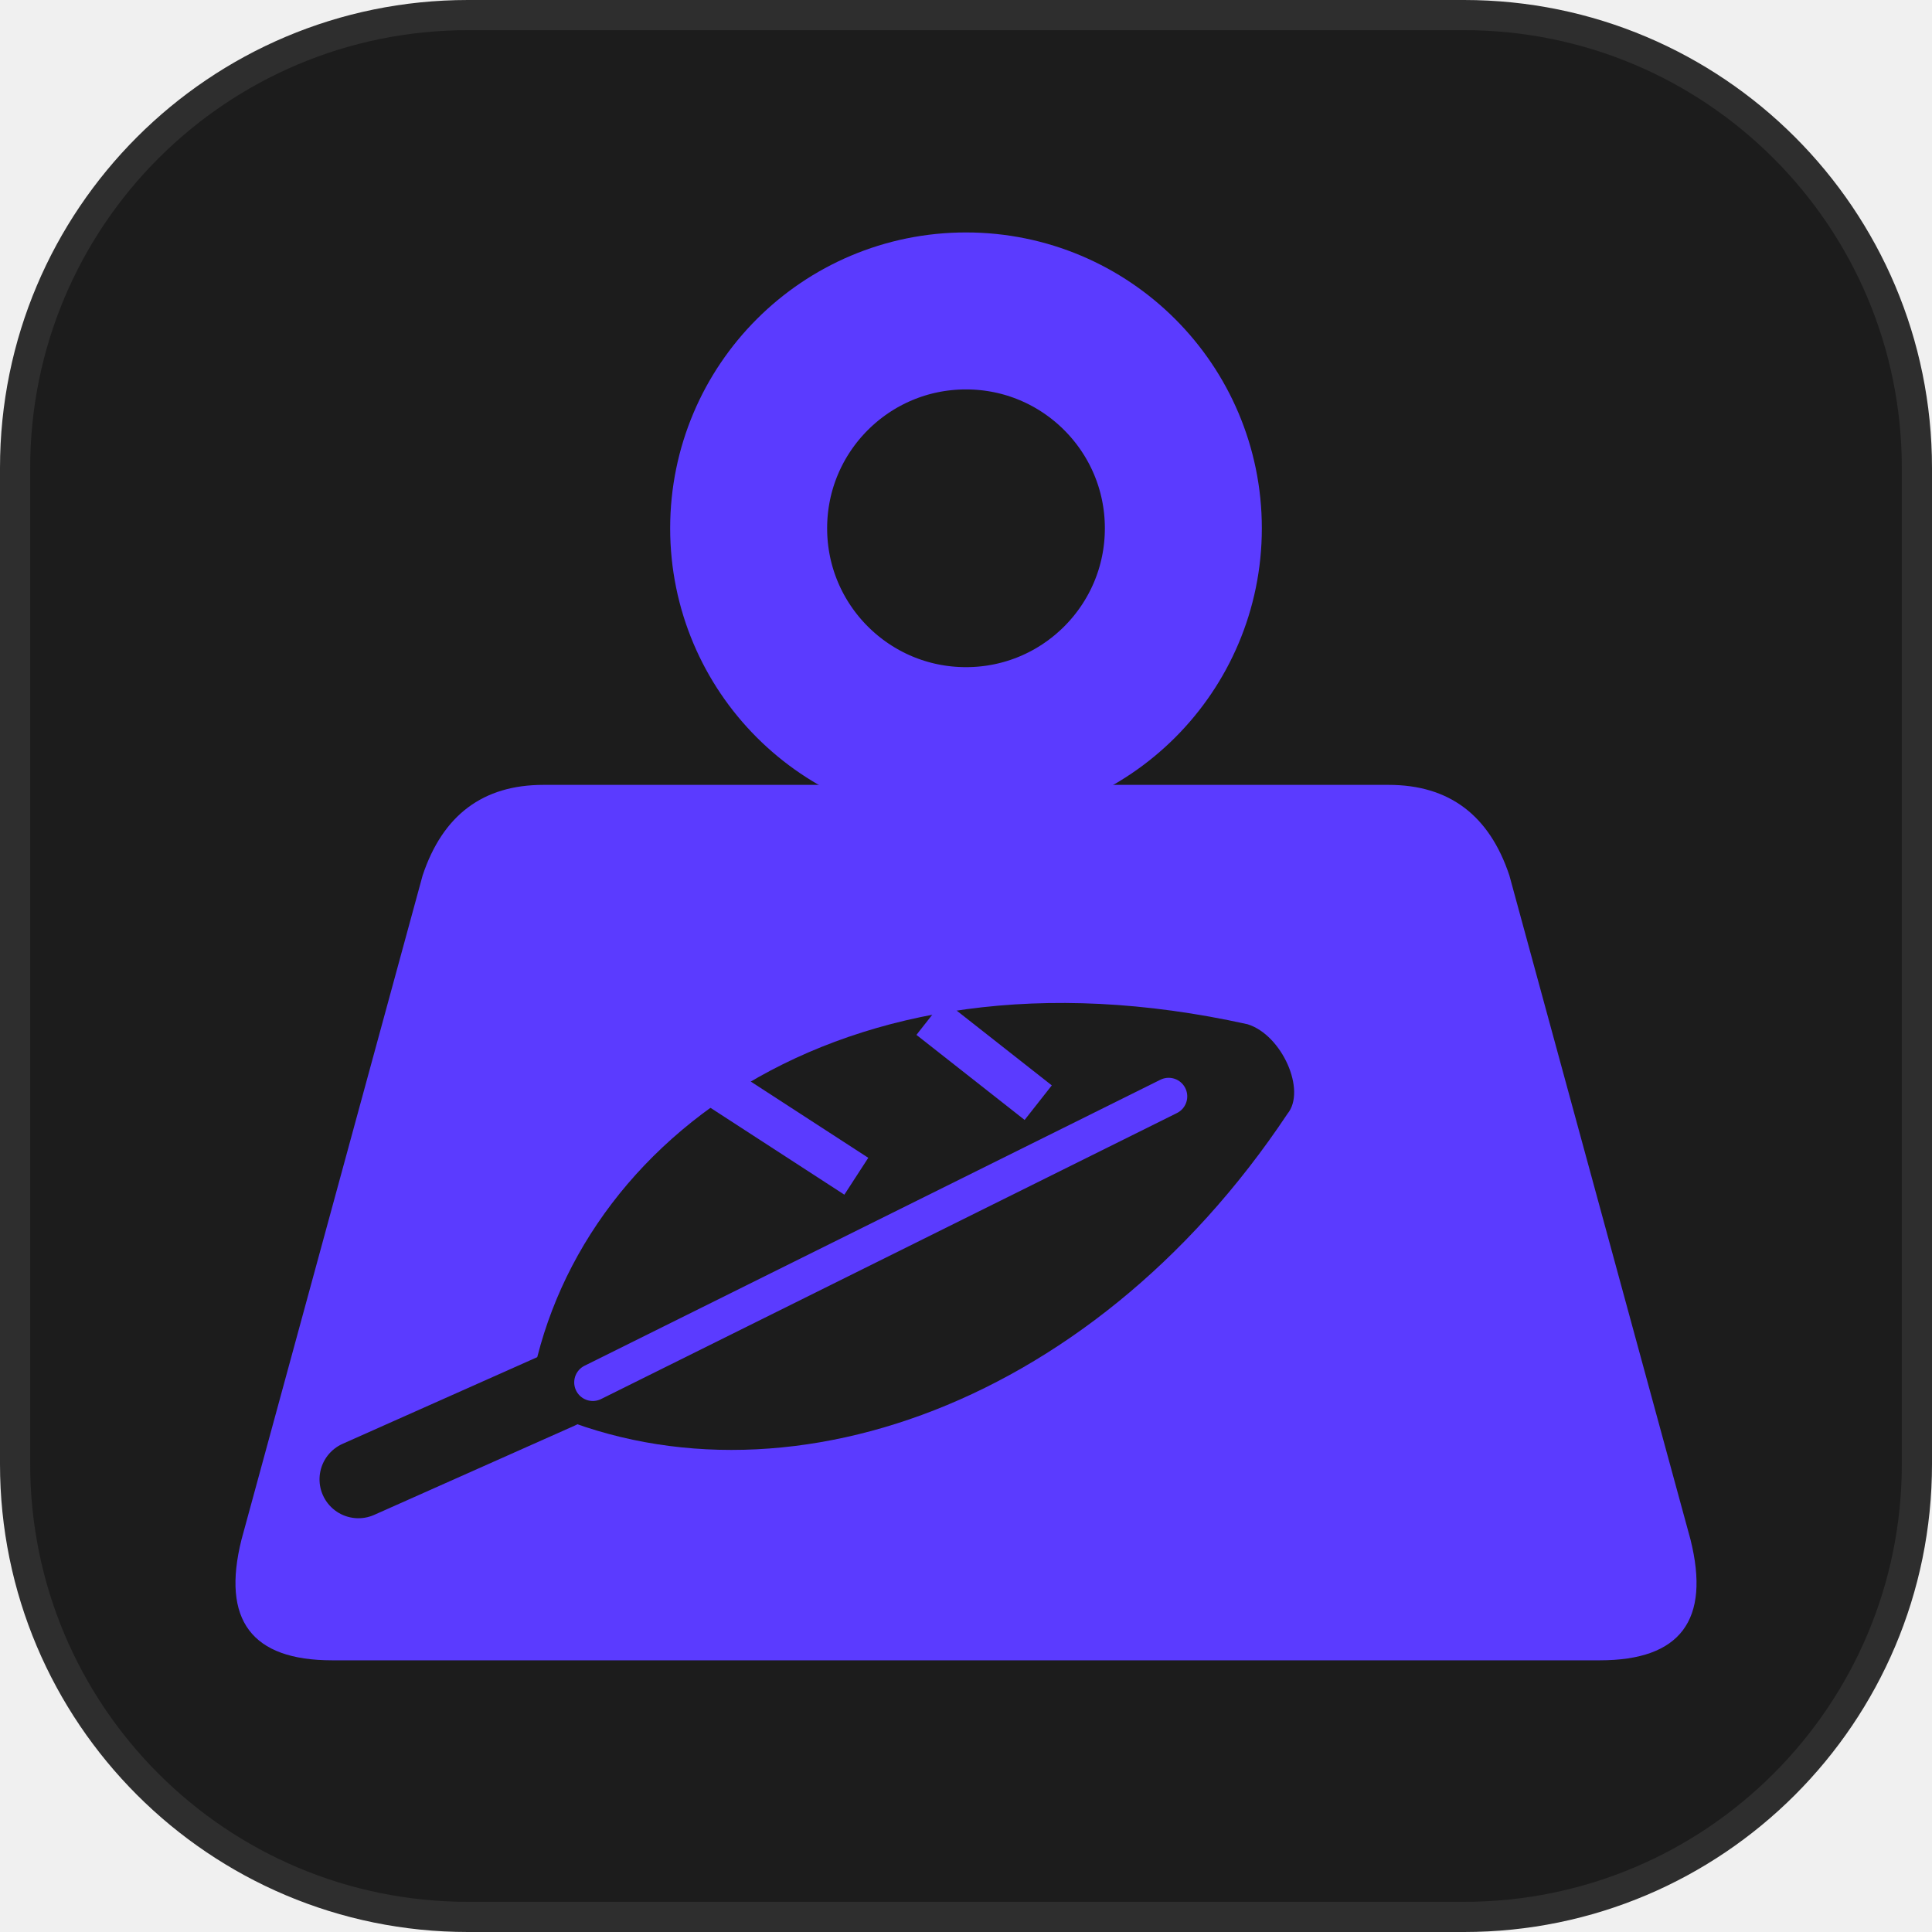
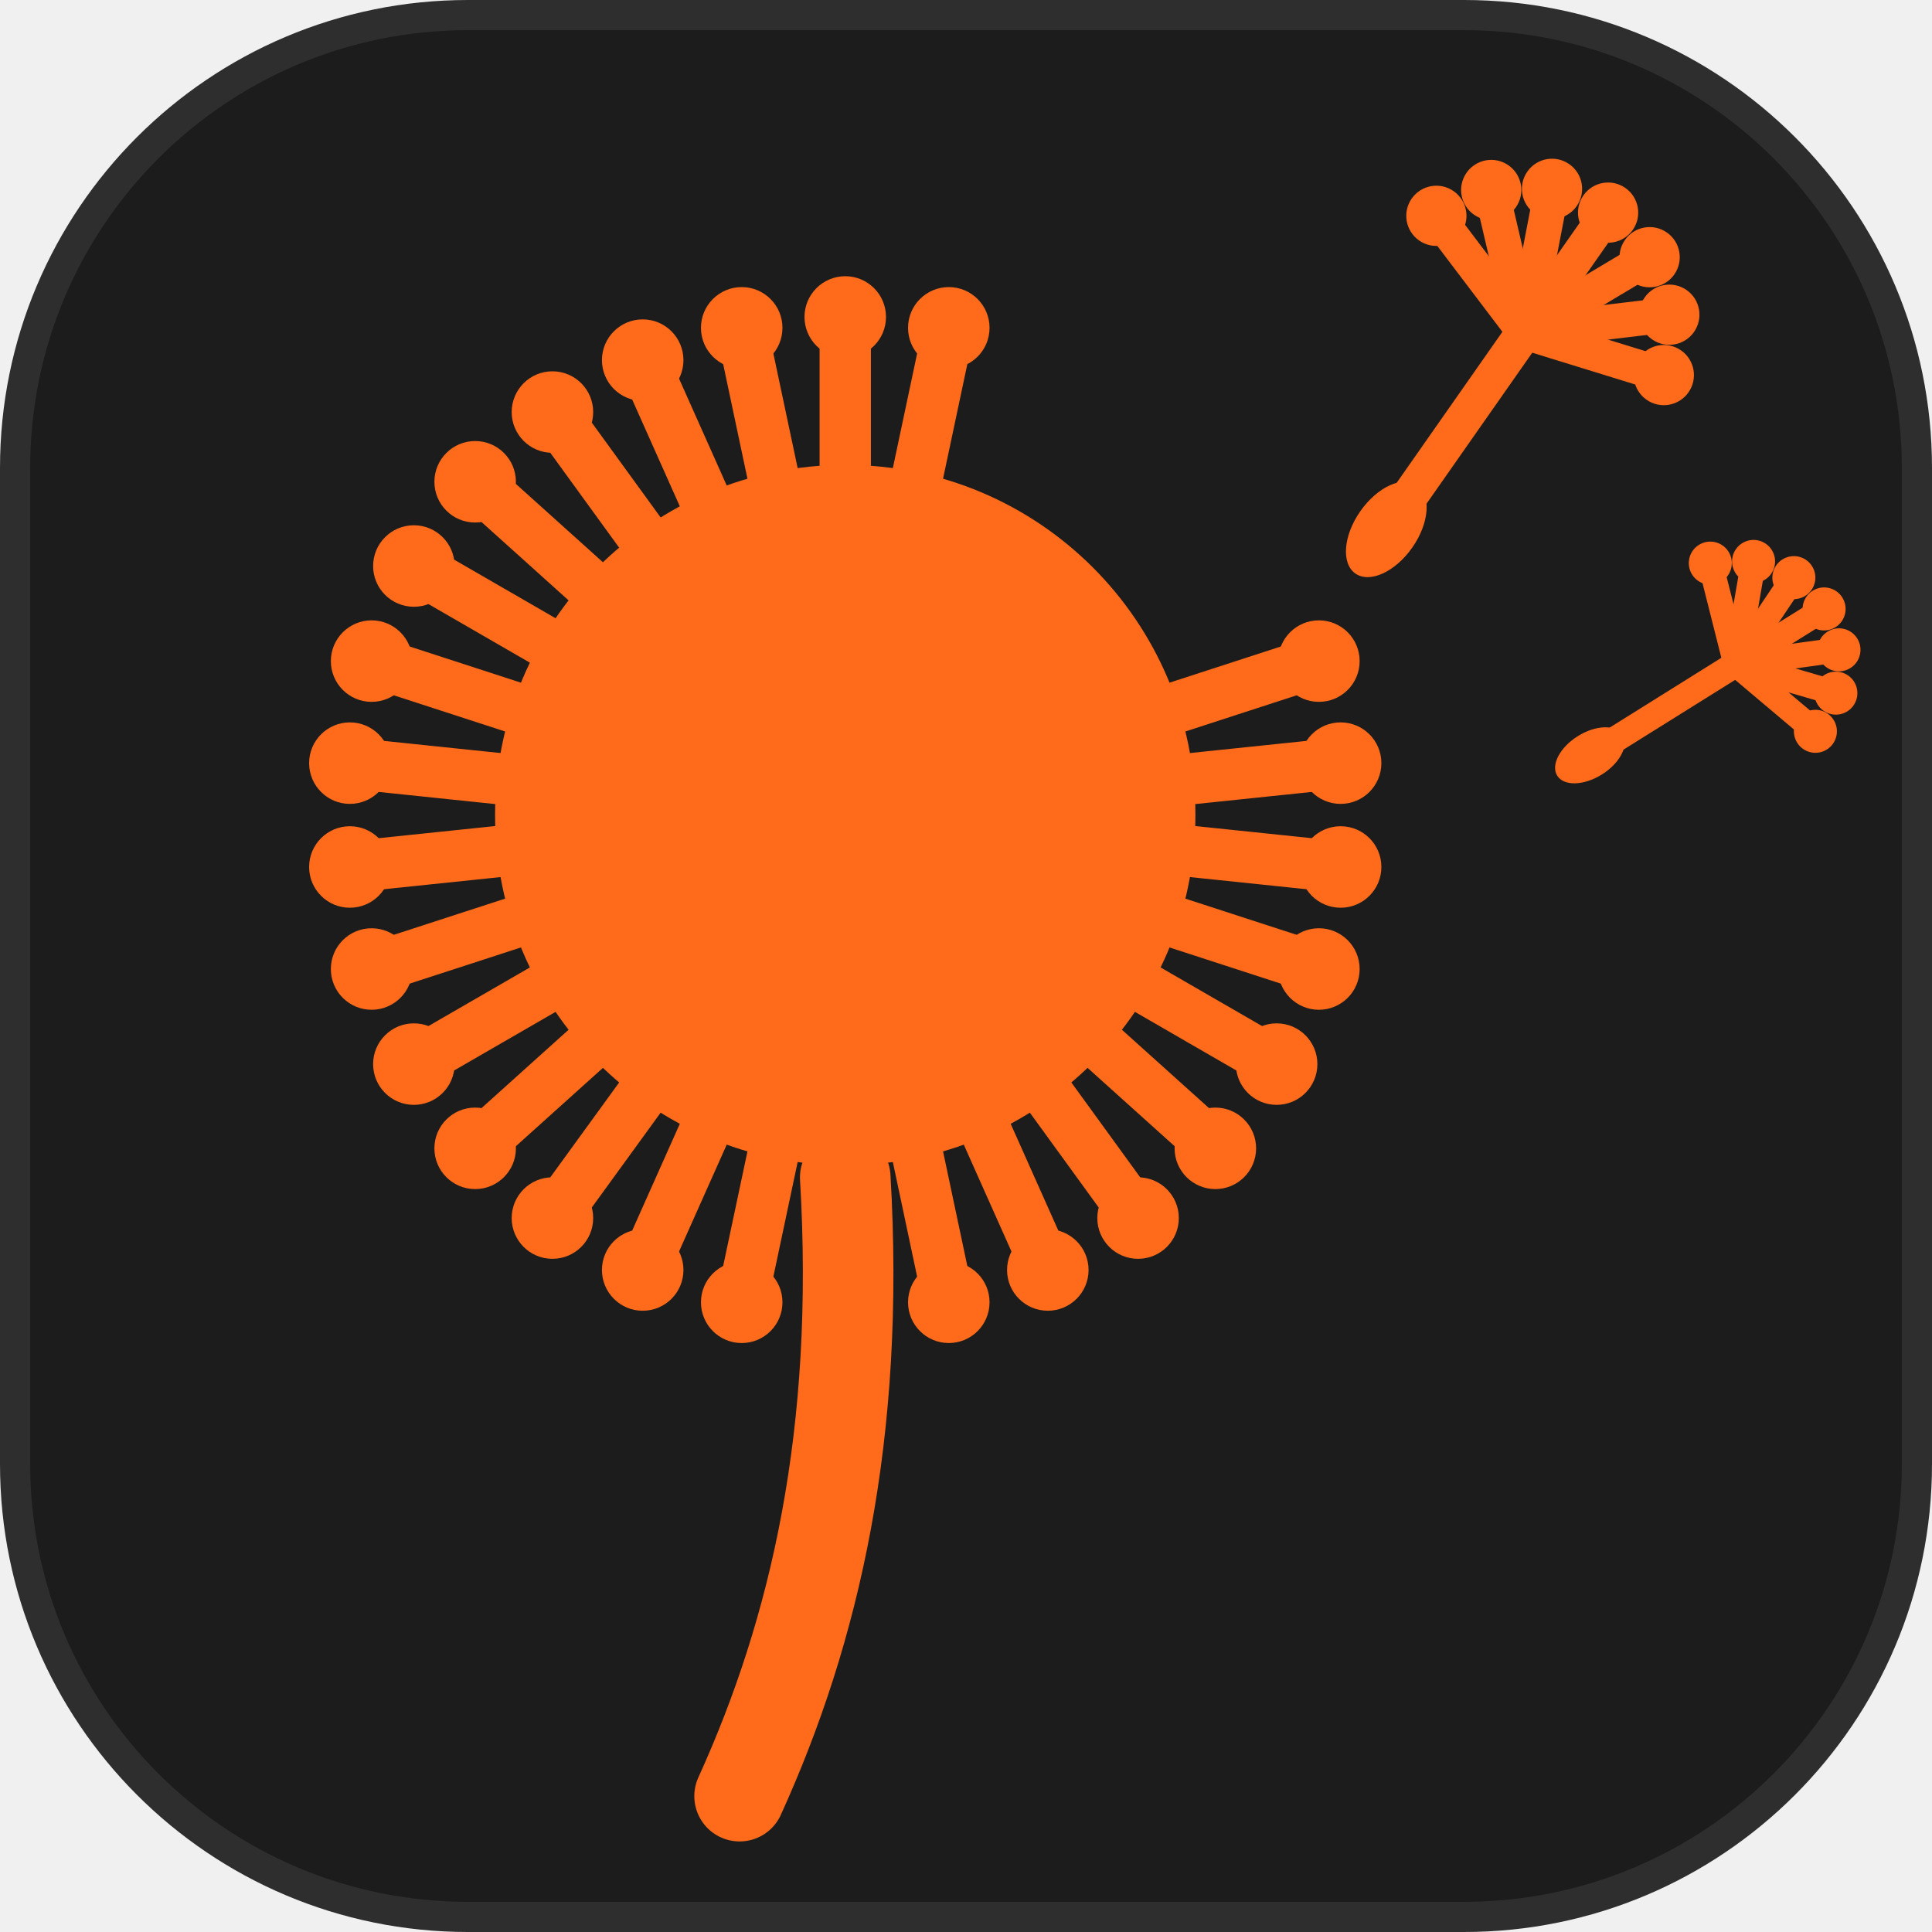
<svg xmlns="http://www.w3.org/2000/svg" viewBox="0 0 64 64">
-   <defs>
-     <mask id="m" maskUnits="userSpaceOnUse" x="0" y="0" width="64" height="64">
-       <path d="M18 26 H46 Q49 26 50 29 L56 51 Q57 55 53 55 H11 Q7 55 8 51 L14 29 Q15 26 18 26 Z" fill="#fff" />
-       <circle cx="32" cy="17.5" r="7.2" fill="none" stroke="#fff" stroke-width="5.2" />
-       <g transform="translate(17.5 46.5) rotate(-24) scale(1.12)">
-         <path d="M0 0 C4 -6.5 14 -9 24 -1.6 C24.8 -0.9 24.8 0.9 24 1.3 C15 7 5 6 0 0 Z" fill="#000" />
-         <path d="M-5.5 0 L1 0" stroke="#000" stroke-width="2.3" stroke-linecap="round" />
-         <path d="M2 0.2 L21 -0.6" stroke="#fff" stroke-width="1.1" stroke-linecap="round" />
-         <path d="M9 -6.2 L11.6 -2.2" stroke="#fff" stroke-width="1.3" />
-         <path d="M15.5 -5.6 L17.4 -2" stroke="#fff" stroke-width="1.3" />
-       </g>
-     </mask>
-   </defs>
  <rect x=".5" y=".5" width="63" height="63" rx="15" fill="#1c1c1c" stroke="#2e2e2e" />
-   <rect width="64" height="64" fill="#5b3bff" mask="url(#m)" />
+   <circle cx="28" cy="27" r="11.6" fill="#ff6b1a" />
+   <path d="M28.00 16.00 L28.00 10.50" stroke="#ff6b1a" stroke-width="1.7" stroke-linecap="round" />
+   <circle cx="28.00" cy="10.50" r="1.35" fill="#ff6b1a" />
+   <path d="M30.29 16.24 L31.43 10.86" stroke="#ff6b1a" stroke-width="1.7" stroke-linecap="round" />
+   <circle cx="31.43" cy="10.86" r="1.35" fill="#ff6b1a" />
+   <path d="M38.46 23.60 L43.69 21.90" stroke="#ff6b1a" stroke-width="1.7" stroke-linecap="round" />
+   <circle cx="43.69" cy="21.90" r="1.35" fill="#ff6b1a" />
+   <path d="M38.94 25.85 L44.41 25.28" stroke="#ff6b1a" stroke-width="1.7" stroke-linecap="round" />
+   <circle cx="44.41" cy="25.28" r="1.35" fill="#ff6b1a" />
+   <path d="M38.94 28.15 L44.41 28.72" stroke="#ff6b1a" stroke-width="1.7" stroke-linecap="round" />
+   <circle cx="44.41" cy="28.72" r="1.35" fill="#ff6b1a" />
+   <path d="M38.46 30.40 L43.69 32.10" stroke="#ff6b1a" stroke-width="1.7" stroke-linecap="round" />
+   <circle cx="43.69" cy="32.10" r="1.35" fill="#ff6b1a" />
+   <path d="M37.53 32.50 L42.29 35.25" stroke="#ff6b1a" stroke-width="1.7" stroke-linecap="round" />
+   <circle cx="42.29" cy="35.25" r="1.35" fill="#ff6b1a" />
+   <path d="M36.17 34.36 L40.26 38.04" stroke="#ff6b1a" stroke-width="1.7" stroke-linecap="round" />
+   <circle cx="40.26" cy="38.04" r="1.35" fill="#ff6b1a" />
+   <path d="M34.47 35.90 L37.70 40.35" stroke="#ff6b1a" stroke-width="1.7" stroke-linecap="round" />
+   <circle cx="37.70" cy="40.35" r="1.35" fill="#ff6b1a" />
+   <path d="M32.47 37.05 L34.71 42.07" stroke="#ff6b1a" stroke-width="1.7" stroke-linecap="round" />
+   <circle cx="34.71" cy="42.07" r="1.35" fill="#ff6b1a" />
+   <path d="M30.29 37.76 L31.43 43.14" stroke="#ff6b1a" stroke-width="1.7" stroke-linecap="round" />
+   <circle cx="31.43" cy="43.14" r="1.35" fill="#ff6b1a" />
+   <path d="M28.00 38.00 L28.00 43.50" stroke="#ff6b1a" stroke-width="1.7" stroke-linecap="round" />
+   <circle cx="28.00" cy="43.50" r="1.35" fill="#ff6b1a" />
+   <path d="M25.71 37.76 L24.57 43.14" stroke="#ff6b1a" stroke-width="1.7" stroke-linecap="round" />
+   <circle cx="24.57" cy="43.14" r="1.35" fill="#ff6b1a" />
+   <path d="M23.53 37.05 L21.29 42.07" stroke="#ff6b1a" stroke-width="1.7" stroke-linecap="round" />
+   <circle cx="21.29" cy="42.07" r="1.35" fill="#ff6b1a" />
+   <path d="M21.53 35.90 L18.30 40.35" stroke="#ff6b1a" stroke-width="1.7" stroke-linecap="round" />
+   <circle cx="18.30" cy="40.35" r="1.35" fill="#ff6b1a" />
+   <path d="M19.83 34.36 L15.74 38.04" stroke="#ff6b1a" stroke-width="1.7" stroke-linecap="round" />
+   <circle cx="15.74" cy="38.04" r="1.35" fill="#ff6b1a" />
+   <path d="M18.47 32.50 L13.71 35.25" stroke="#ff6b1a" stroke-width="1.7" stroke-linecap="round" />
+   <circle cx="13.71" cy="35.25" r="1.35" fill="#ff6b1a" />
+   <path d="M17.54 30.40 L12.31 32.10" stroke="#ff6b1a" stroke-width="1.7" stroke-linecap="round" />
+   <circle cx="12.31" cy="32.10" r="1.35" fill="#ff6b1a" />
+   <path d="M17.06 28.15 L11.59 28.72" stroke="#ff6b1a" stroke-width="1.7" stroke-linecap="round" />
+   <circle cx="11.59" cy="28.72" r="1.35" fill="#ff6b1a" />
+   <path d="M17.06 25.85 L11.59 25.28" stroke="#ff6b1a" stroke-width="1.7" stroke-linecap="round" />
+   <circle cx="11.59" cy="25.28" r="1.35" fill="#ff6b1a" />
+   <path d="M17.54 23.60 L12.31 21.90" stroke="#ff6b1a" stroke-width="1.7" stroke-linecap="round" />
+   <circle cx="12.31" cy="21.90" r="1.35" fill="#ff6b1a" />
+   <path d="M18.47 21.50 L13.71 18.75" stroke="#ff6b1a" stroke-width="1.7" stroke-linecap="round" />
+   <circle cx="13.71" cy="18.75" r="1.35" fill="#ff6b1a" />
+   <path d="M19.83 19.64 L15.74 15.96" stroke="#ff6b1a" stroke-width="1.7" stroke-linecap="round" />
+   <circle cx="15.74" cy="15.96" r="1.35" fill="#ff6b1a" />
+   <path d="M21.53 18.10 L18.30 13.65" stroke="#ff6b1a" stroke-width="1.7" stroke-linecap="round" />
+   <circle cx="18.30" cy="13.65" r="1.35" fill="#ff6b1a" />
+   <path d="M23.53 16.95 L21.29 11.93" stroke="#ff6b1a" stroke-width="1.7" stroke-linecap="round" />
+   <circle cx="21.29" cy="11.93" r="1.35" fill="#ff6b1a" />
+   <path d="M25.71 16.24 L24.57 10.86" stroke="#ff6b1a" stroke-width="1.7" stroke-linecap="round" />
+   <circle cx="24.57" cy="10.86" r="1.35" fill="#ff6b1a" />
+   <path d="M28 39 C28.5 47.5 27 54 24.5 59.5" fill="none" stroke="#ff6b1a" stroke-width="3" stroke-linecap="round" />
+   <g transform="translate(50.5 11) rotate(35) scale(1.05)">
+     <path d="M0 0 L-4.38 -1.41" stroke="#ff6b1a" stroke-width="1.1" stroke-linecap="round" />
+     <circle cx="-4.38" cy="-1.41" r="0.95" fill="#ff6b1a" />
+     <path d="M0 0 L-3.43 -3.07" stroke="#ff6b1a" stroke-width="1.1" stroke-linecap="round" />
+     <circle cx="-3.43" cy="-3.07" r="0.95" fill="#ff6b1a" />
+     <path d="M0 0 L-1.88 -4.20" stroke="#ff6b1a" stroke-width="1.1" stroke-linecap="round" />
+     <circle cx="-1.88" cy="-4.20" r="0.95" fill="#ff6b1a" />
+     <path d="M0 0 L0.00 -4.60" stroke="#ff6b1a" stroke-width="1.1" stroke-linecap="round" />
+     <circle cx="0.00" cy="-4.60" r="0.95" fill="#ff6b1a" />
+     <path d="M0 0 L1.88 -4.20" stroke="#ff6b1a" stroke-width="1.1" stroke-linecap="round" />
+     <circle cx="1.88" cy="-4.20" r="0.95" fill="#ff6b1a" />
+     <path d="M0 0 L3.43 -3.07" stroke="#ff6b1a" stroke-width="1.1" stroke-linecap="round" />
+     <circle cx="3.43" cy="-3.07" r="0.95" fill="#ff6b1a" />
+     <path d="M0 0 L4.38 -1.41" stroke="#ff6b1a" stroke-width="1.1" stroke-linecap="round" />
+     <circle cx="4.38" cy="-1.41" r="0.95" fill="#ff6b1a" />
+     <path d="M0 0 L0 6.5" stroke="#ff6b1a" stroke-width="1.15" stroke-linecap="round" />
+     <ellipse cx="0" cy="7.6" rx="1" ry="1.7" fill="#ff6b1a" />
+   </g>
+   <g transform="translate(57.5 22) rotate(58) scale(0.75)">
+     <path d="M0 0 L-4.38 -1.41" stroke="#ff6b1a" stroke-width="1.1" stroke-linecap="round" />
+     <circle cx="-4.38" cy="-1.41" r="0.95" fill="#ff6b1a" />
+     <path d="M0 0 L-3.43 -3.07" stroke="#ff6b1a" stroke-width="1.1" stroke-linecap="round" />
+     <circle cx="-3.43" cy="-3.07" r="0.95" fill="#ff6b1a" />
+     <path d="M0 0 L-1.88 -4.20" stroke="#ff6b1a" stroke-width="1.1" stroke-linecap="round" />
+     <circle cx="-1.88" cy="-4.20" r="0.95" fill="#ff6b1a" />
+     <path d="M0 0 L0.00 -4.60" stroke="#ff6b1a" stroke-width="1.1" stroke-linecap="round" />
+     <circle cx="0.00" cy="-4.60" r="0.95" fill="#ff6b1a" />
+     <path d="M0 0 L1.88 -4.20" stroke="#ff6b1a" stroke-width="1.1" stroke-linecap="round" />
+     <circle cx="1.88" cy="-4.20" r="0.95" fill="#ff6b1a" />
+     <path d="M0 0 L3.43 -3.07" stroke="#ff6b1a" stroke-width="1.1" stroke-linecap="round" />
+     <circle cx="3.43" cy="-3.07" r="0.95" fill="#ff6b1a" />
+     <path d="M0 0 L4.38 -1.41" stroke="#ff6b1a" stroke-width="1.1" stroke-linecap="round" />
+     <circle cx="4.38" cy="-1.41" r="0.95" fill="#ff6b1a" />
+     <path d="M0 0 L0 6.5" stroke="#ff6b1a" stroke-width="1.15" stroke-linecap="round" />
+     <ellipse cx="0" cy="7.6" rx="1" ry="1.7" fill="#ff6b1a" />
+   </g>
</svg>
